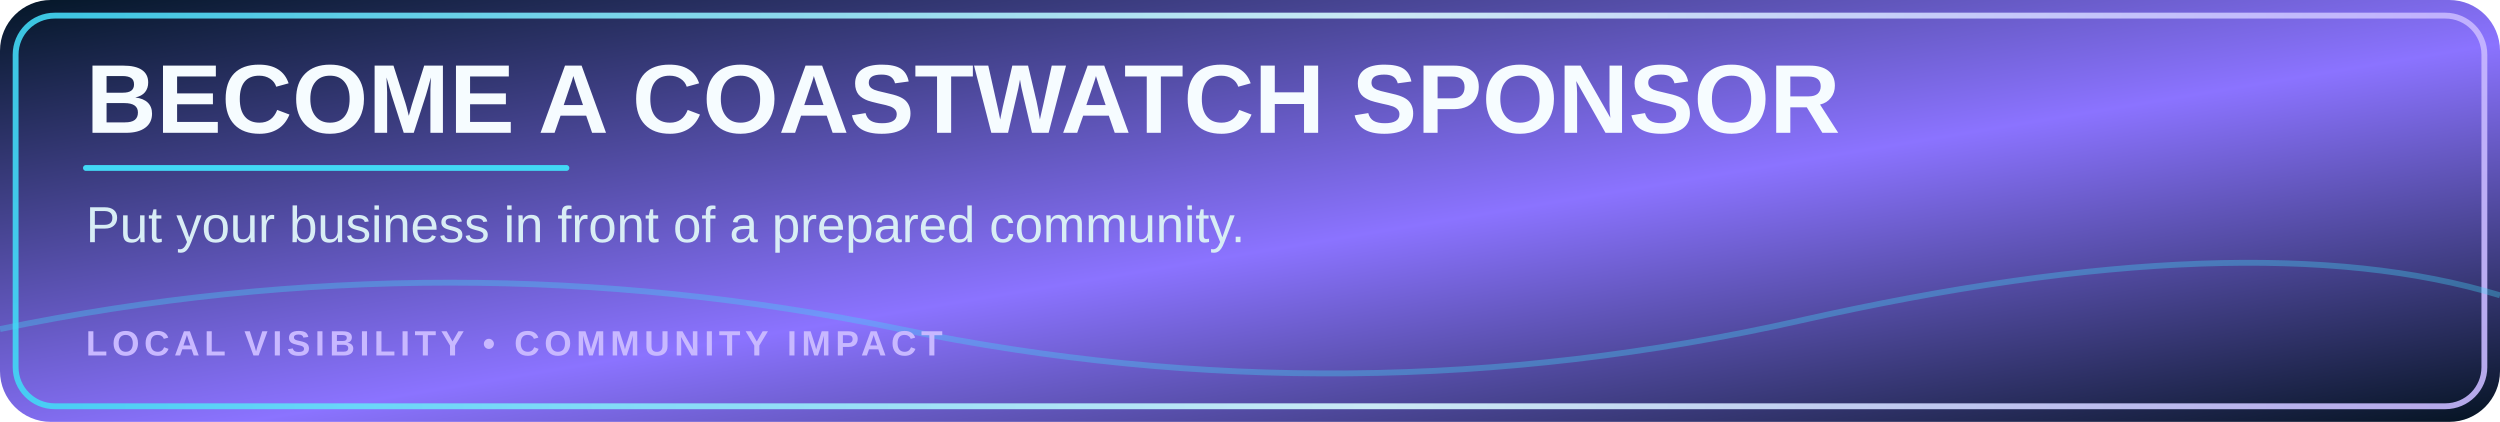
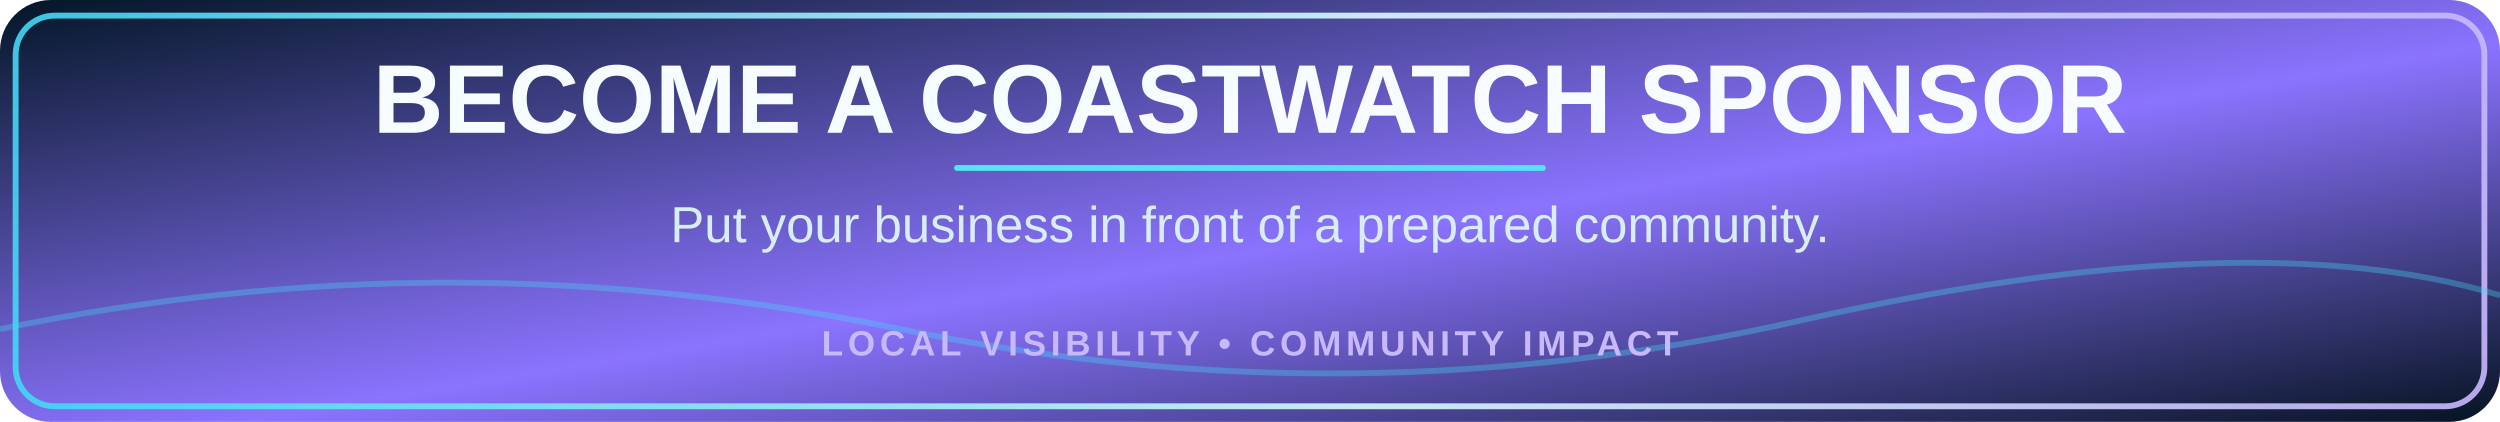
<svg xmlns="http://www.w3.org/2000/svg" viewBox="0 0 640 108" role="img" aria-labelledby="title desc">
  <defs>
    <linearGradient id="bg" x1="0" y1="0" x2="1" y2="1">
      <stop stop-color="#031626" />
      <stop offset=".55" stop-color="#8b73ff" />
      <stop offset="1" stop-color="#041321" />
    </linearGradient>
    <linearGradient id="edge">
      <stop stop-color="#42d8f5" />
      <stop offset=".55" stop-color="#d8fbff" />
      <stop offset="1" stop-color="#c8b8ff" />
    </linearGradient>
    <linearGradient id="gloss">
      <stop stop-color="#fff" stop-opacity="0" />
      <stop offset=".48" stop-color="#fff" stop-opacity=".42" />
      <stop offset=".55" stop-color="#fff" stop-opacity=".08" />
      <stop offset="1" stop-color="#fff" stop-opacity="0" />
    </linearGradient>
  </defs>
  <rect width="640" height="108" rx="13" fill="url(#bg)" />
  <rect x="4" y="4" width="632" height="100" rx="10" fill="none" stroke="url(#edge)" stroke-opacity=".9" stroke-width="1.5" />
  <path d="M0 84.24 Q115.2 60.48 230.4 84.24 T460.8 82.08 T640 75.6" fill="none" stroke="#42d8f5" stroke-opacity=".35" stroke-width="1.5" />
-   <text x="22" y="34" fill="#f6fcff" font-family="Arial,sans-serif" font-size="25" font-weight="800" letter-spacing="0">BECOME A COASTWATCH SPONSOR</text>
-   <path d="M22 43 H145" stroke="#42d8f5" stroke-width="1.5" stroke-linecap="round" />
-   <text x="22" y="62" fill="#d8edf5" font-family="Arial,sans-serif" font-size="13">Put your business in front of a prepared community.</text>
-   <text x="22" y="91" fill="#c8b8ff" font-family="Arial,sans-serif" font-size="9" font-weight="700" letter-spacing="1.2">LOCAL VISIBILITY  •  COMMUNITY IMPACT</text>
+   <text x="320" y="34" text-anchor="middle" fill="#f6fcff" font-family="Arial,sans-serif" font-size="25" font-weight="800" letter-spacing="0">BECOME A COASTWATCH SPONSOR</text>
+   <path d="M245 43 H395" stroke="#55e4f5" stroke-width="1.5" stroke-linecap="round" />
+   <text x="320" y="62" text-anchor="middle" fill="#d8edf5" font-family="Arial,sans-serif" font-size="13">Put your business in front of a prepared community.</text>
+   <text x="320" y="91" text-anchor="middle" fill="#c8b8ff" font-family="Arial,sans-serif" font-size="9" font-weight="700" letter-spacing="1.2">LOCAL VISIBILITY  •  COMMUNITY IMPACT</text>
  <rect x="-140.8" y="0" width="76.8" height="108" fill="url(#gloss)" transform="skewX(-22)">
    <animate attributeName="x" values="-140.8;704" dur="5s" repeatCount="indefinite" />
  </rect>
</svg>
